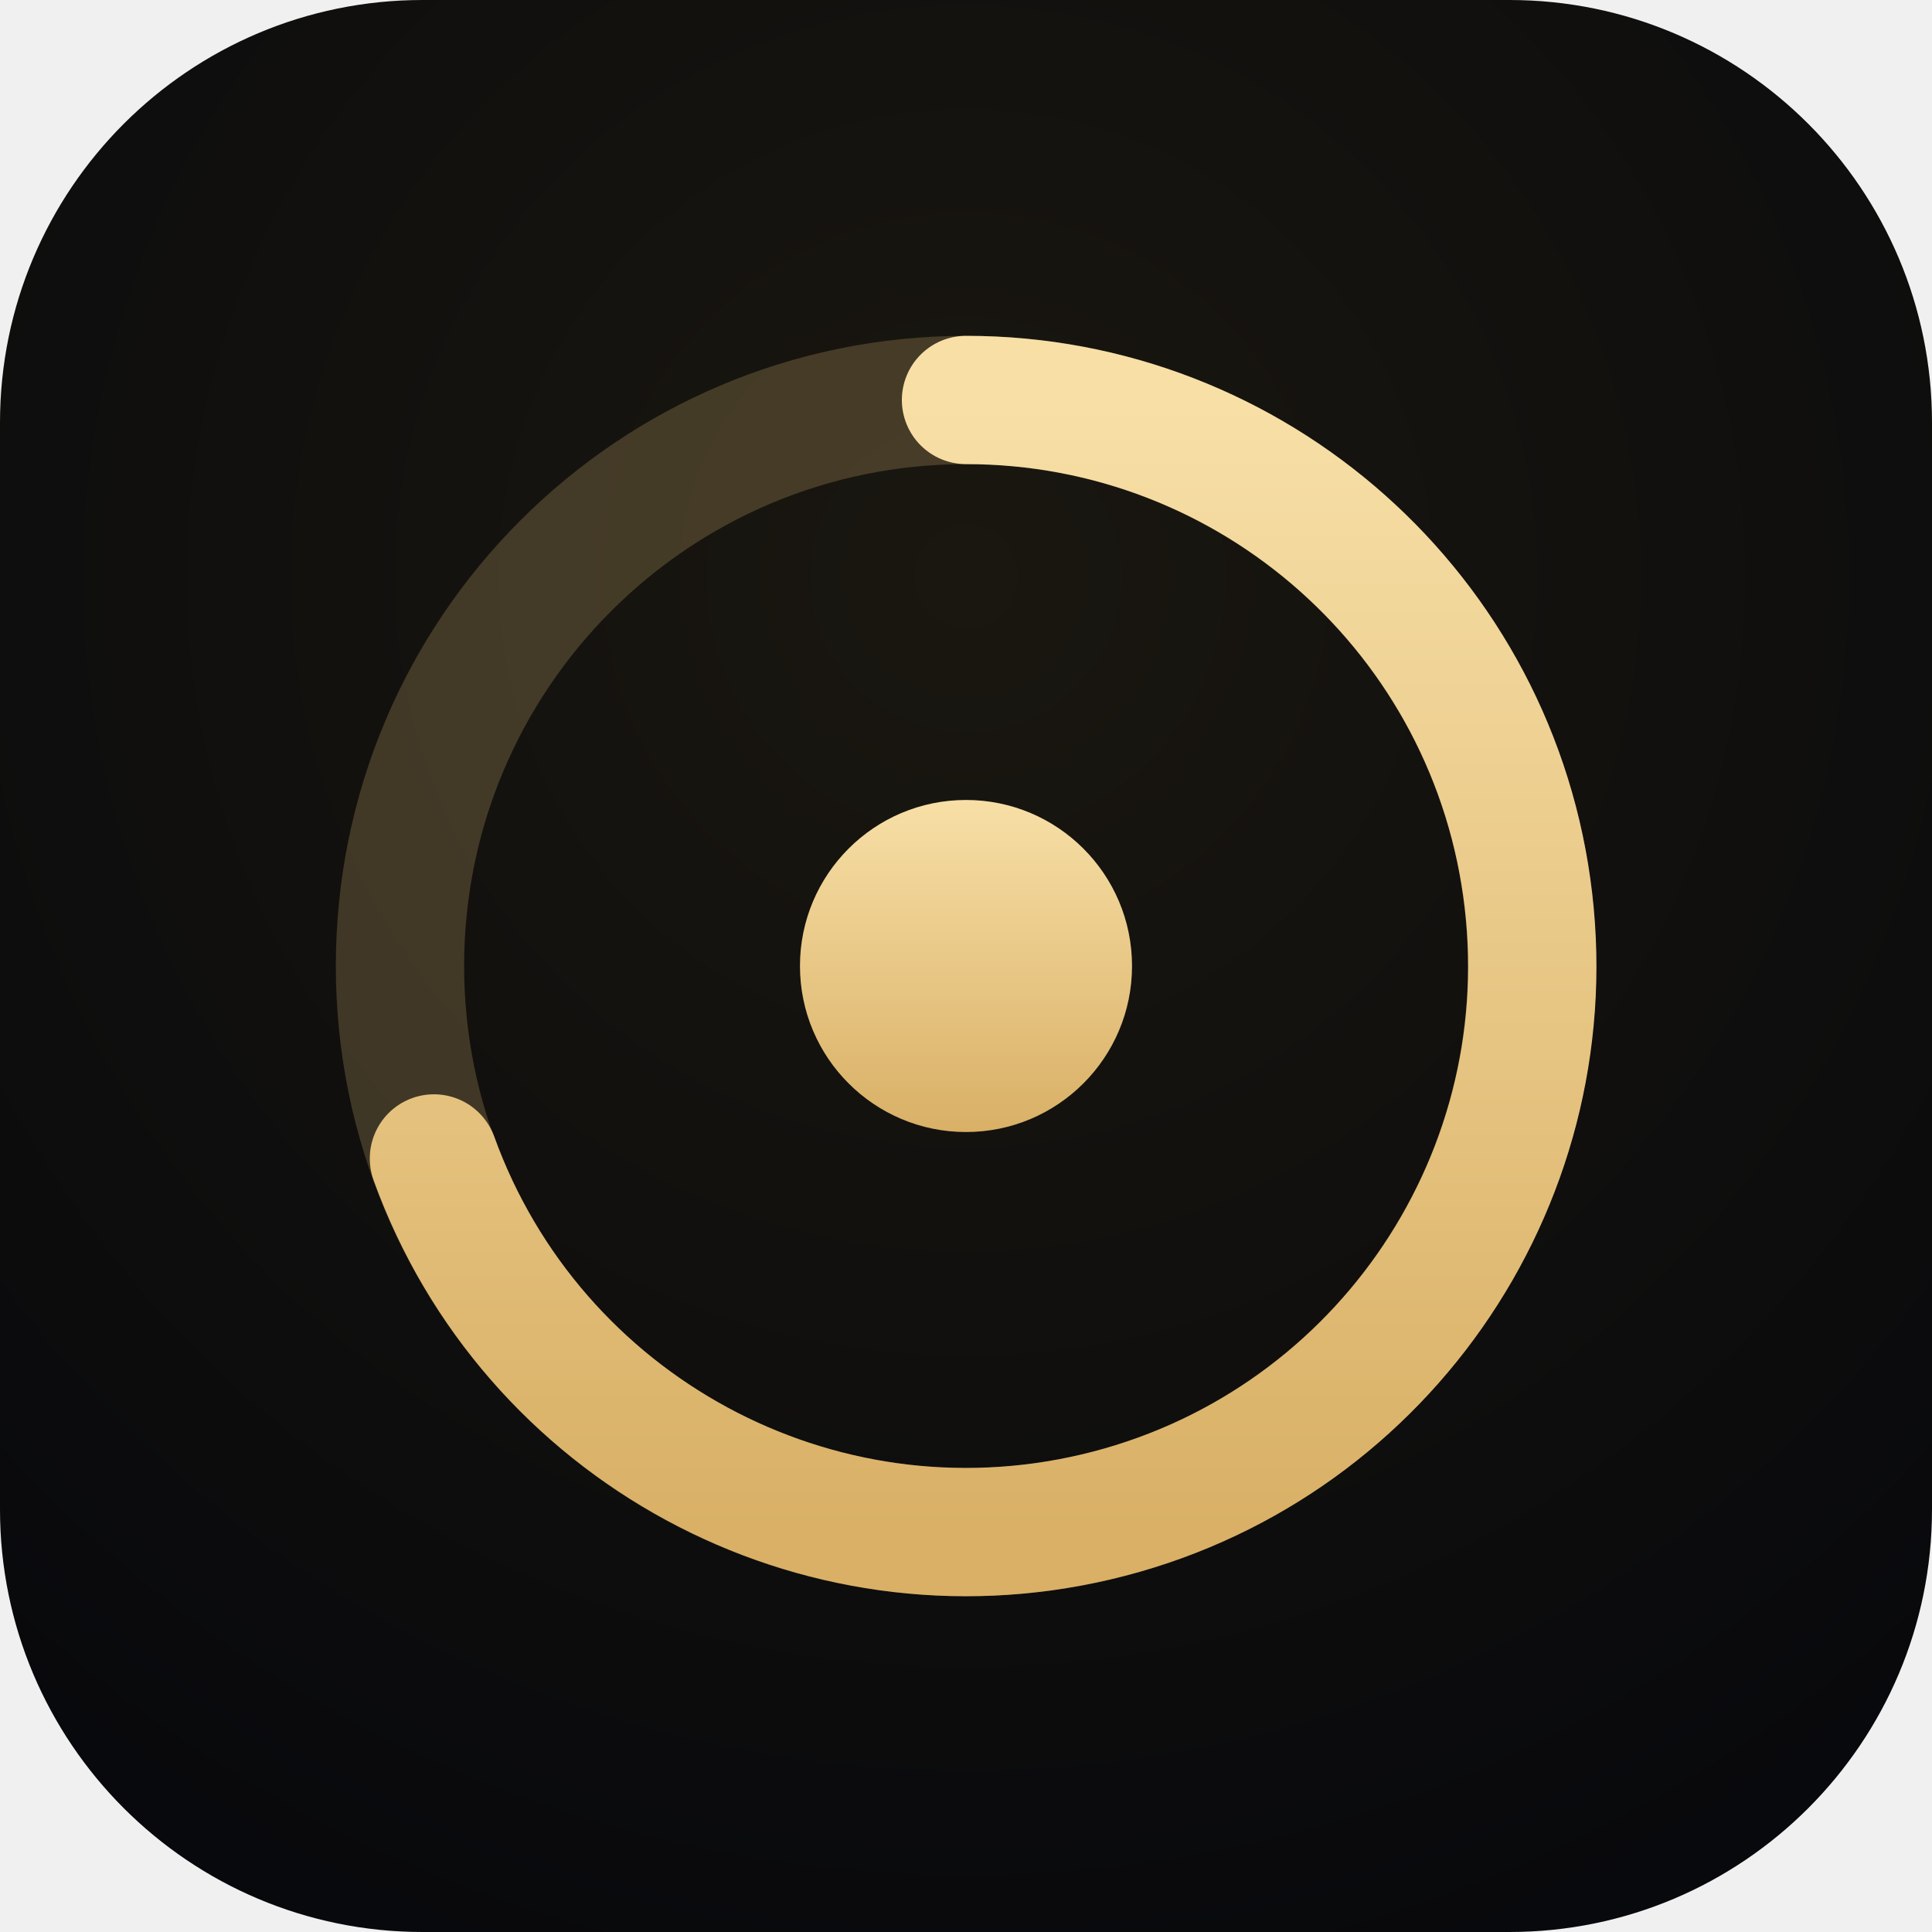
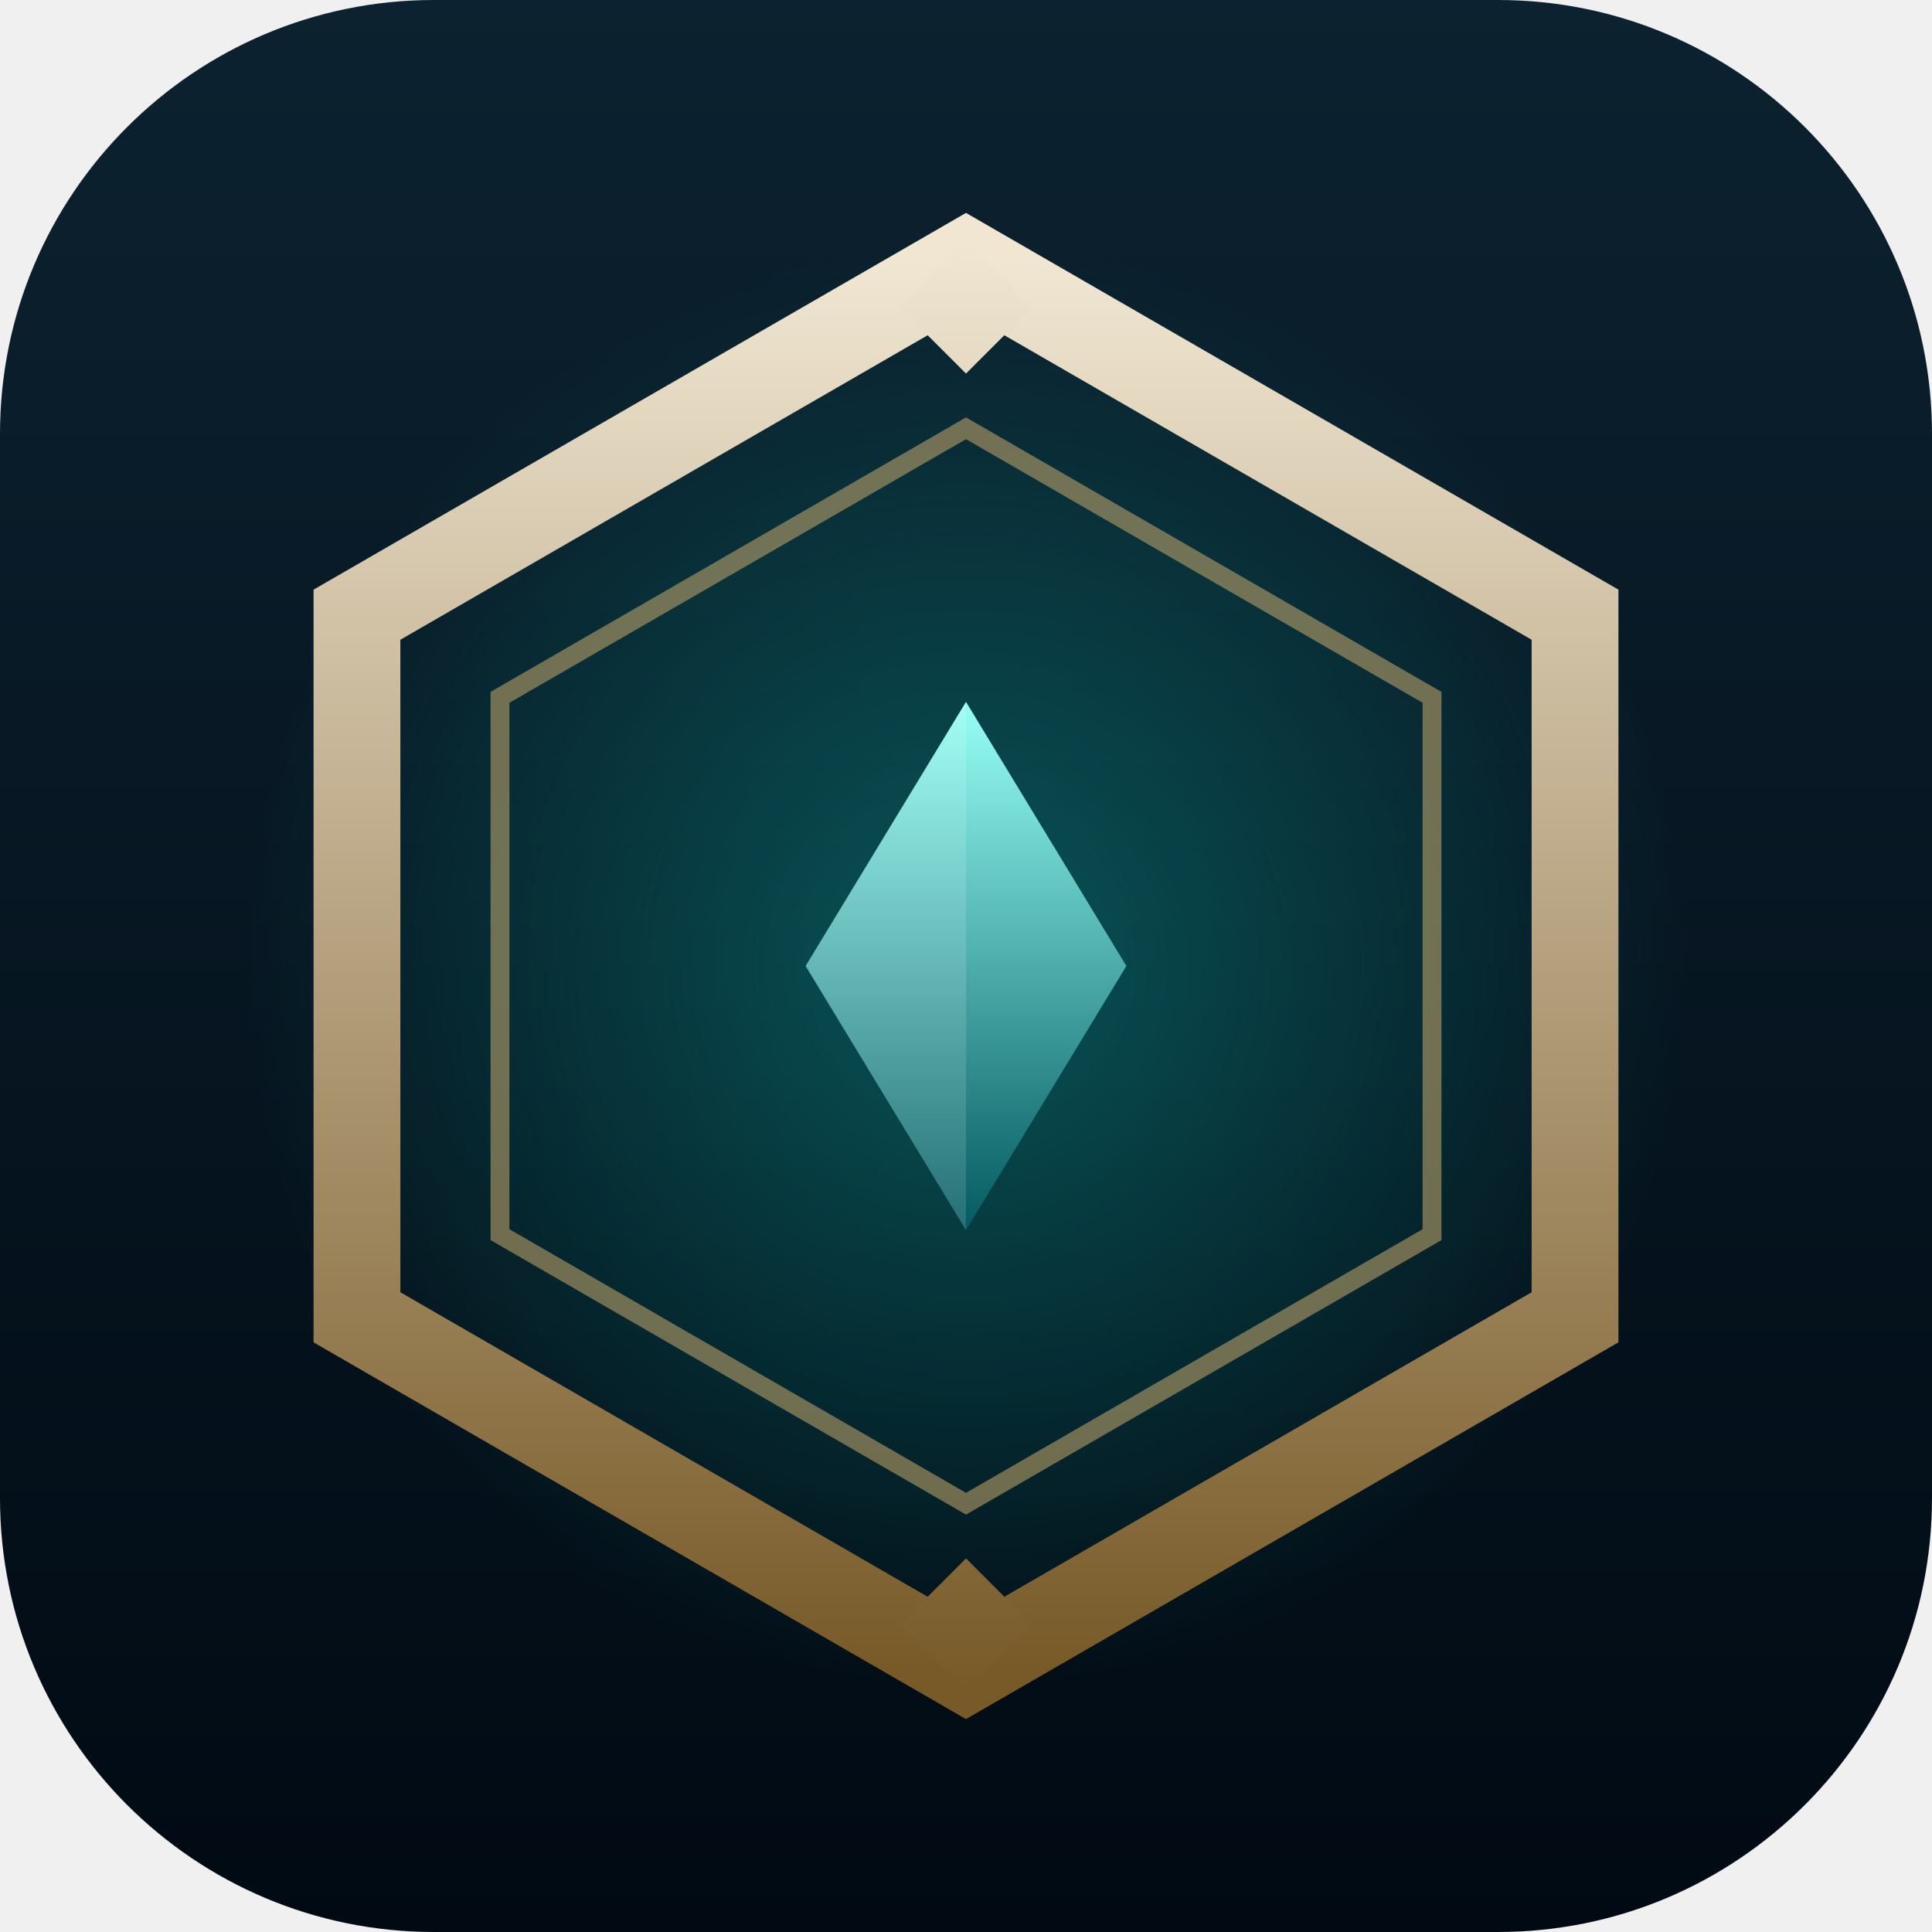
<svg xmlns="http://www.w3.org/2000/svg" viewBox="0 0 512 512">
  <defs>
-     <radialGradient id="bg" cx="50%" cy="30%" r="80%">
-       <stop offset="0" stop-color="#1a1710" />
-       <stop offset="1" stop-color="#07080c" />
+     <linearGradient id="bg" x1="0" y1="0" x2="0" y2="1">
+       <stop offset="0" stop-color="#0c2230" />
+       <stop offset="1" stop-color="#010a13" />
+     </linearGradient>
+     <radialGradient id="glow">
+       <stop offset="0" stop-color="#0ac8b9" stop-opacity=".35" />
+       <stop offset="1" stop-color="#0ac8b9" stop-opacity="0" />
    </radialGradient>
-     <linearGradient id="g" x1="0" y1="0" x2="0" y2="1">
-       <stop offset="0" stop-color="#f7dfa6" />
-       <stop offset="1" stop-color="#d9b066" />
+     <linearGradient id="gold" x1="0" y1="0" x2="0" y2="1">
+       <stop offset="0" stop-color="#f0e6d2" />
+       <stop offset="1" stop-color="#785a28" />
+     </linearGradient>
+     <linearGradient id="teal" x1="0" y1="0" x2="0" y2="1">
+       <stop offset="0" stop-color="#96fff5" />
+       <stop offset="1" stop-color="#045a60" />
    </linearGradient>
  </defs>
-   <rect width="512" height="512" rx="112" fill="url(#bg)" />
-   <circle cx="256" cy="256" r="150" fill="none" stroke="#e9c67c" stroke-opacity="0.22" stroke-width="34" />
-   <path d="M256 106 A150 150 0 1 1 115 307" fill="none" stroke="url(#g)" stroke-width="34" stroke-linecap="round" />
-   <circle cx="256" cy="256" r="44" fill="url(#g)" />
+   <rect width="512" height="512" rx="115" fill="url(#bg)" />
+   <circle cx="256" cy="256" r="190" fill="url(#glow)" />
+   <path d="M256 69.7 417.4 162.9V349.1L256 442.3 94.6 349.1V162.9Z" fill="none" stroke="url(#gold)" stroke-width="23" />
+   <path d="M256 113.5 379.5 184.8V327.2L256 398.5 132.5 327.2V184.8Z" fill="none" stroke="#c8aa6e" stroke-opacity=".55" stroke-width="5" />
+   <path d="M256 64l17.5 17.5L256 99l-17.5-17.5ZM256 413l17.5 17.5L256 448l-17.5-17.5Z" fill="url(#gold)" />
+   <path d="M256 186l42.5 70L256 326l-42.5-70Z" fill="url(#teal)" />
+   <path d="M256 186v140l-42.5-70Z" fill="#fff" fill-opacity=".13" />
</svg>
